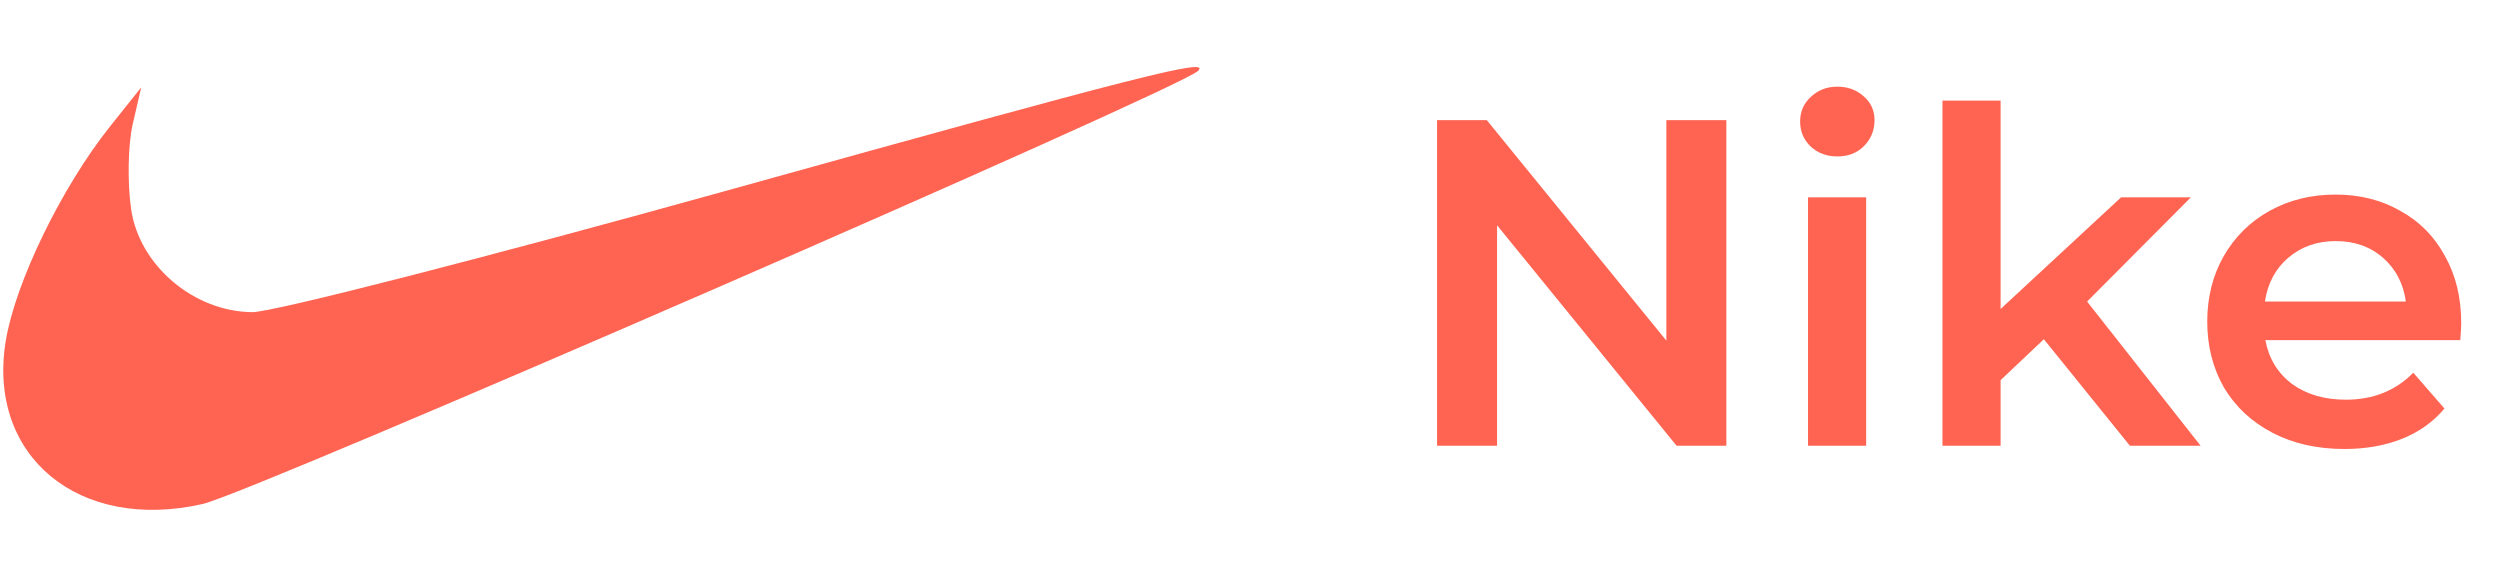
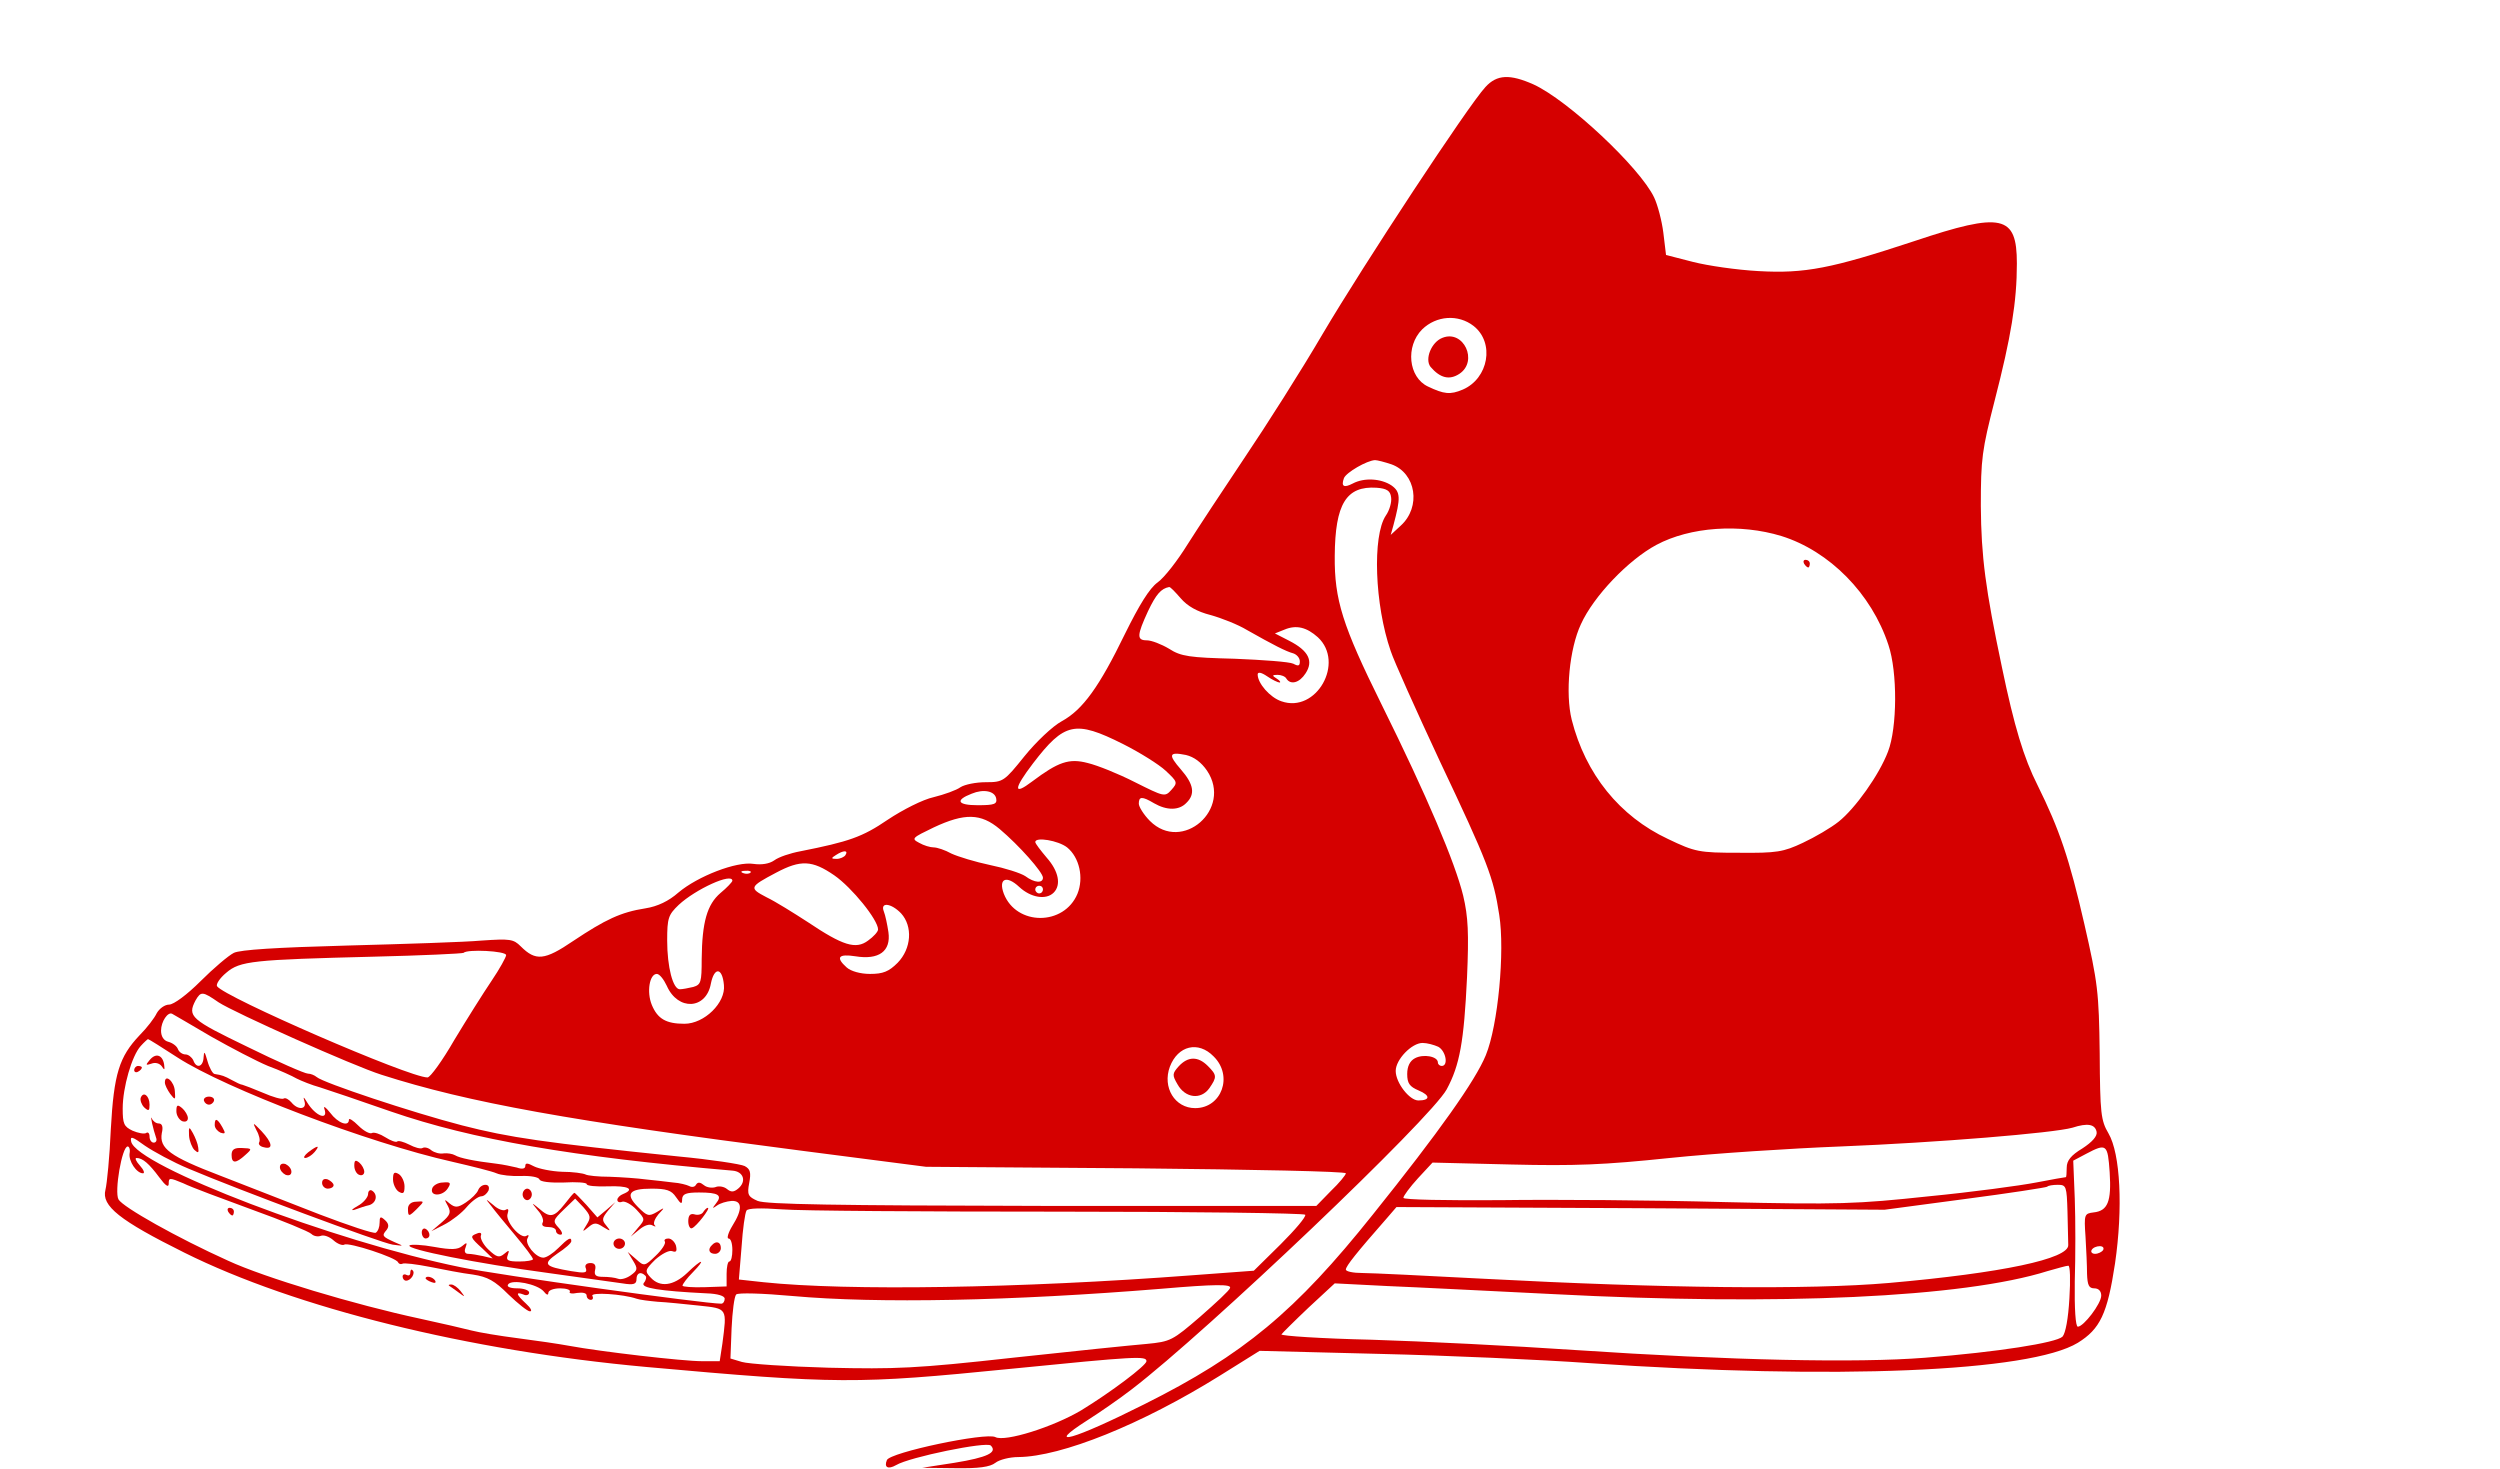
- <svg xmlns="http://www.w3.org/2000/svg" width="129" height="29" viewBox="0 0 129 29" fill="none">
-   <path d="M89.08 6.2V23H86.512L77.248 11.624V23H74.152V6.2H76.72L85.984 17.576V6.2H89.08ZM93.294 10.184H96.294V23H93.294V10.184ZM94.806 8.072C94.262 8.072 93.806 7.904 93.438 7.568C93.07 7.216 92.886 6.784 92.886 6.272C92.886 5.76 93.07 5.336 93.438 5C93.806 4.648 94.262 4.472 94.806 4.472C95.35 4.472 95.806 4.64 96.174 4.976C96.542 5.296 96.726 5.704 96.726 6.2C96.726 6.728 96.542 7.176 96.174 7.544C95.822 7.896 95.366 8.072 94.806 8.072ZM105.463 17.504L103.231 19.616V23H100.231V5.192H103.231V15.944L109.447 10.184H113.047L107.695 15.56L113.551 23H109.903L105.463 17.504ZM126.998 16.664C126.998 16.872 126.982 17.168 126.95 17.552H116.894C117.07 18.496 117.526 19.248 118.262 19.808C119.014 20.352 119.942 20.624 121.046 20.624C122.454 20.624 123.614 20.16 124.526 19.232L126.134 21.08C125.558 21.768 124.83 22.288 123.95 22.64C123.07 22.992 122.078 23.168 120.974 23.168C119.566 23.168 118.326 22.888 117.254 22.328C116.182 21.768 115.35 20.992 114.758 20C114.182 18.992 113.894 17.856 113.894 16.592C113.894 15.344 114.174 14.224 114.734 13.232C115.31 12.224 116.102 11.44 117.11 10.88C118.118 10.32 119.254 10.04 120.518 10.04C121.766 10.04 122.878 10.32 123.854 10.88C124.846 11.424 125.614 12.2 126.158 13.208C126.718 14.2 126.998 15.352 126.998 16.664ZM120.518 12.44C119.558 12.44 118.742 12.728 118.07 13.304C117.414 13.864 117.014 14.616 116.87 15.56H124.142C124.014 14.632 123.622 13.88 122.966 13.304C122.31 12.728 121.494 12.44 120.518 12.44Z" fill="#FF6452" />
-   <path fill-rule="evenodd" clip-rule="evenodd" d="M37.61 9.805C25.135 13.276 14.071 16.112 13.024 16.107C10.011 16.09 7.192 13.701 6.768 10.806C6.569 9.444 6.604 7.469 6.846 6.418L7.287 4.507L5.672 6.532C3.17 9.671 0.775 14.608 0.291 17.626C-0.659 23.552 4.086 27.46 10.465 26.004C12.994 25.427 60.955 4.557 61.822 3.656C62.483 2.969 58.945 3.867 37.61 9.805Z" fill="#FF6452" />
+ <svg xmlns="http://www.w3.org/2000/svg" version="1.0" width="652pt" height="383pt" viewBox="0 0 652 383" preserveAspectRatio="xMidYMid meet">
+   <g transform="translate(0,383) scale(0.1,-0.1)" fill="#D50000" stroke="none">
+     <path d="M3874 3603 c-44 -47 -317 -462 -424 -643 -56 -96 -149 -242 -205 -325 -55 -82 -122 -184 -148 -225 -26 -42 -60 -86 -78 -99 -21 -15 -48 -59 -85 -134 -67 -138 -110 -198 -165 -228 -24 -13 -67 -54 -97 -91 -53 -66 -56 -68 -101 -68 -26 0 -55 -6 -66 -13 -11 -8 -42 -19 -70 -26 -28 -6 -81 -33 -120 -59 -66 -45 -101 -57 -227 -82 -27 -5 -57 -15 -69 -24 -13 -9 -33 -12 -54 -9 -44 7 -145 -32 -196 -75 -25 -22 -54 -36 -86 -41 -64 -10 -104 -29 -188 -85 -75 -51 -98 -53 -137 -14 -19 19 -28 20 -102 15 -44 -4 -202 -9 -351 -13 -186 -5 -278 -11 -295 -19 -14 -7 -53 -40 -87 -74 -35 -35 -70 -61 -82 -61 -11 0 -25 -10 -32 -22 -6 -13 -26 -39 -45 -58 -53 -56 -67 -100 -75 -245 -3 -71 -10 -142 -14 -158 -11 -42 37 -80 206 -164 289 -144 741 -256 1204 -298 500 -45 549 -45 950 -5 330 33 355 34 355 20 0 -11 -93 -81 -170 -128 -74 -44 -199 -83 -224 -70 -24 13 -276 -40 -283 -60 -8 -19 3 -25 24 -13 35 21 236 62 247 51 18 -18 -9 -31 -95 -45 l-84 -13 86 -1 c61 -1 91 3 105 14 10 8 37 15 60 15 112 1 321 85 525 212 l104 65 315 -8 c173 -4 419 -15 545 -24 643 -44 1149 -23 1274 53 58 36 77 75 97 207 21 144 14 286 -17 339 -20 34 -22 52 -23 209 -2 160 -5 184 -40 337 -39 170 -65 247 -122 362 -36 71 -61 154 -93 308 -43 204 -54 288 -55 420 0 124 3 146 36 275 43 167 58 258 58 358 0 126 -38 135 -268 58 -215 -71 -285 -85 -406 -78 -56 3 -132 14 -171 24 l-70 18 -7 58 c-4 32 -15 73 -24 92 -37 78 -225 254 -315 295 -61 27 -95 26 -125 -7z m-31 -623 c56 -44 39 -137 -28 -166 -33 -14 -49 -12 -91 8 -51 24 -59 105 -15 149 37 36 94 40 134 9z m-214 -361 c64 -23 78 -111 24 -160 l-26 -24 7 25 c19 71 19 87 -5 104 -27 18 -71 21 -101 5 -23 -12 -31 -8 -23 14 6 15 60 46 81 47 6 0 25 -5 43 -11z m-1 -86 c2 -12 -4 -34 -14 -48 -35 -53 -29 -232 13 -353 8 -25 66 -154 128 -287 125 -264 140 -303 155 -401 15 -95 -3 -288 -35 -366 -27 -66 -121 -199 -295 -416 -201 -252 -337 -365 -595 -494 -185 -93 -265 -116 -149 -42 33 21 85 57 116 81 197 151 780 706 821 782 34 63 45 124 53 292 5 115 3 158 -10 213 -21 86 -94 259 -213 499 -102 206 -123 273 -122 387 1 136 30 183 109 178 27 -2 36 -8 38 -25z m1018 -101 c125 -39 235 -150 279 -284 24 -71 23 -216 -1 -278 -23 -61 -86 -149 -129 -183 -20 -16 -61 -40 -93 -55 -51 -24 -68 -27 -167 -26 -104 0 -114 2 -185 36 -126 59 -215 169 -251 311 -17 69 -6 185 24 249 33 73 124 168 197 207 88 47 218 56 326 23z m-1567 -162 c18 -21 43 -35 78 -44 29 -8 72 -25 95 -39 69 -39 102 -56 121 -61 9 -3 17 -12 17 -21 0 -12 -4 -13 -17 -6 -10 5 -79 10 -153 13 -118 3 -140 6 -171 26 -20 12 -46 22 -58 22 -27 0 -26 13 3 76 21 44 34 59 55 63 3 1 16 -13 30 -29z m358 -102 c71 -66 -4 -199 -95 -167 -30 10 -62 47 -62 70 0 7 9 6 25 -5 13 -9 28 -16 32 -16 4 0 1 5 -7 10 -13 8 -13 10 2 10 9 0 20 -4 23 -10 11 -17 34 -11 50 14 21 32 8 59 -43 85 l-37 19 25 10 c31 13 58 6 87 -20z m-509 -278 c44 -22 95 -54 112 -70 31 -29 32 -31 15 -50 -17 -19 -19 -18 -95 20 -43 22 -98 44 -123 50 -49 13 -77 3 -145 -48 -50 -38 -49 -20 2 47 82 107 110 113 234 51z m220 -70 c67 -100 -65 -215 -149 -131 -16 16 -29 37 -29 45 0 19 8 20 40 1 33 -19 65 -19 84 1 24 23 19 49 -14 87 -34 39 -32 47 13 38 21 -5 40 -19 55 -41z m-550 -72 c3 -15 -4 -18 -48 -18 -53 0 -60 13 -16 30 31 13 60 7 64 -12z m9 -80 c51 -43 113 -113 113 -127 0 -15 -22 -14 -46 4 -12 8 -53 21 -92 29 -38 8 -84 22 -101 30 -16 9 -37 16 -46 16 -9 0 -26 5 -38 12 -21 11 -18 13 38 40 81 38 123 37 172 -4z m176 -48 c32 -26 44 -79 27 -121 -35 -84 -159 -84 -192 0 -15 40 7 49 40 18 30 -28 70 -35 90 -15 20 20 13 56 -18 91 -16 19 -30 37 -30 41 0 14 60 4 83 -14z m-578 -20 c-3 -5 -14 -10 -23 -10 -15 0 -15 2 -2 10 20 13 33 13 25 0z m-29 -53 c46 -32 114 -116 114 -141 0 -6 -12 -19 -26 -29 -32 -24 -66 -13 -157 48 -37 24 -85 54 -108 65 -46 24 -45 27 25 64 64 34 94 33 152 -7z m-219 7 c-3 -3 -12 -4 -19 -1 -8 3 -5 6 6 6 11 1 17 -2 13 -5z m-47 -21 c0 -3 -14 -18 -31 -32 -35 -30 -48 -76 -49 -172 0 -61 -2 -67 -22 -73 -13 -3 -28 -6 -35 -6 -18 0 -33 58 -33 127 0 59 3 67 30 93 44 41 140 85 140 63z m810 -23 c0 -5 -4 -10 -10 -10 -5 0 -10 5 -10 10 0 6 5 10 10 10 6 0 10 -4 10 -10z m-370 -62 c31 -34 27 -92 -9 -129 -23 -23 -38 -29 -72 -29 -25 0 -50 7 -61 17 -29 26 -22 36 23 29 61 -10 93 13 86 63 -3 20 -8 44 -12 54 -10 25 19 22 45 -5z m-1030 -109 c0 -5 -17 -36 -38 -67 -21 -31 -65 -101 -97 -154 -31 -54 -63 -98 -70 -98 -48 0 -531 210 -549 238 -3 5 7 21 24 35 36 31 69 34 385 42 126 3 231 8 234 10 9 10 111 5 111 -6z m568 -78 c5 -46 -51 -101 -103 -101 -48 0 -70 13 -85 49 -14 34 -6 81 13 81 7 0 18 -14 26 -31 29 -66 103 -62 115 6 9 44 30 42 34 -4z m-1318 -45 c41 -27 352 -166 425 -189 228 -73 491 -120 1095 -198 l325 -42 548 -4 c301 -3 547 -8 547 -13 0 -4 -17 -25 -39 -46 l-38 -39 -714 0 c-542 1 -721 4 -743 13 -25 11 -28 16 -22 47 5 27 3 36 -12 44 -10 5 -88 17 -173 25 -349 36 -440 49 -564 81 -131 34 -362 111 -379 126 -6 5 -16 9 -23 9 -8 0 -79 31 -158 70 -147 71 -157 79 -135 121 14 24 18 24 60 -5z m-20 -89 c53 -30 120 -65 149 -77 30 -11 63 -26 75 -33 12 -6 39 -17 61 -23 22 -7 105 -35 185 -63 212 -73 472 -118 890 -154 29 -2 38 -28 15 -47 -11 -9 -18 -10 -29 -1 -7 6 -21 9 -30 5 -9 -3 -23 -1 -30 5 -10 8 -16 9 -21 1 -3 -6 -11 -7 -18 -3 -6 3 -25 8 -41 9 -17 2 -49 6 -71 8 -22 3 -65 6 -95 7 -30 0 -58 3 -63 6 -6 3 -33 7 -61 7 -28 1 -61 8 -73 14 -17 9 -23 10 -23 1 0 -7 -8 -9 -22 -4 -13 3 -36 8 -53 10 -59 7 -97 15 -108 22 -7 4 -20 6 -30 5 -10 -2 -24 2 -32 8 -8 7 -18 9 -23 6 -5 -3 -20 1 -35 9 -14 7 -28 11 -31 8 -3 -3 -17 2 -31 11 -14 9 -30 14 -35 11 -5 -3 -21 5 -35 19 -14 14 -25 21 -25 16 0 -20 -29 -9 -49 18 -12 15 -18 19 -15 10 11 -32 -23 -19 -45 17 -9 15 -11 16 -7 3 7 -22 -17 -24 -34 -3 -7 8 -16 13 -20 10 -5 -3 -29 4 -54 15 -26 11 -50 20 -54 21 -4 0 -16 6 -27 12 -20 11 -26 13 -45 16 -5 0 -14 16 -19 34 -7 25 -9 27 -10 10 -1 -26 -19 -31 -27 -8 -4 8 -13 15 -20 15 -8 0 -17 6 -20 14 -3 8 -14 16 -25 19 -12 3 -19 14 -19 29 0 24 18 50 29 44 3 -2 49 -28 101 -59z m-87 -55 c125 -81 498 -223 717 -272 52 -12 104 -25 115 -30 11 -5 40 -8 64 -7 25 1 46 -3 48 -9 2 -6 27 -9 63 -8 33 2 60 0 60 -4 0 -5 25 -7 55 -6 53 2 72 -7 40 -20 -8 -3 -15 -10 -15 -15 0 -6 6 -8 13 -5 7 2 24 -7 37 -21 23 -25 23 -25 4 -47 l-19 -23 22 18 c13 11 27 16 35 11 7 -4 10 -3 5 1 -4 5 1 17 10 28 18 19 17 19 -4 6 -21 -12 -25 -11 -49 13 -34 34 -24 48 35 48 39 0 52 -4 64 -22 13 -19 16 -20 16 -5 1 13 10 17 44 17 51 0 62 -7 44 -29 -10 -13 -10 -14 3 -5 8 6 25 11 38 12 28 1 29 -22 2 -65 -11 -18 -15 -33 -10 -33 6 0 10 -13 10 -30 0 -16 -3 -30 -8 -30 -4 0 -7 -15 -7 -32 l0 -33 -57 -2 c-32 -1 -58 1 -58 4 0 4 12 20 27 35 36 37 24 36 -15 -2 -36 -34 -71 -38 -95 -12 -16 17 -15 20 12 47 17 15 36 25 44 22 11 -4 13 0 10 14 -3 10 -12 19 -20 19 -8 0 -12 -4 -9 -8 3 -5 -8 -22 -24 -37 -29 -28 -30 -28 -51 -9 l-22 19 14 -23 c13 -21 12 -25 -6 -38 -11 -8 -26 -12 -33 -9 -8 3 -25 5 -39 5 -19 0 -24 4 -21 18 3 12 -1 18 -12 18 -11 0 -16 -6 -12 -14 4 -12 -3 -13 -39 -7 -70 12 -75 18 -35 46 20 13 36 27 36 32 0 12 -8 8 -34 -18 -14 -14 -31 -25 -39 -25 -20 0 -50 37 -41 51 4 7 3 10 -3 6 -15 -10 -57 39 -49 58 3 10 2 14 -5 10 -6 -4 -20 1 -32 12 -22 18 -22 18 -6 -2 8 -11 36 -45 62 -76 26 -31 47 -59 47 -63 0 -3 -16 -6 -36 -6 -29 0 -35 3 -30 16 5 14 4 15 -9 4 -13 -11 -20 -9 -41 11 -13 12 -22 29 -20 36 3 7 -1 10 -10 6 -19 -7 -18 -10 14 -39 l27 -26 -25 6 c-14 3 -31 6 -39 6 -8 0 -11 6 -7 16 5 14 4 15 -9 4 -11 -9 -28 -10 -72 -2 -32 6 -61 7 -65 4 -10 -10 176 -47 362 -72 85 -12 172 -24 193 -27 30 -5 37 -2 37 11 0 16 11 21 23 9 4 -3 2 -12 -4 -19 -10 -13 42 -21 163 -27 31 -1 48 -7 48 -14 0 -7 -4 -13 -9 -13 -45 0 -584 75 -679 95 -330 67 -848 265 -860 328 -3 15 3 13 36 -11 22 -15 73 -43 114 -60 127 -54 500 -193 532 -198 30 -4 30 -4 6 6 -33 15 -35 17 -22 32 7 9 6 17 -4 26 -12 11 -14 9 -14 -7 0 -11 -4 -22 -10 -26 -5 -3 -71 19 -147 48 -76 30 -193 75 -259 101 -131 50 -159 71 -152 111 4 16 1 25 -8 25 -7 0 -15 6 -18 13 -6 13 4 -30 11 -50 3 -7 0 -13 -6 -13 -6 0 -11 7 -11 16 0 8 -4 13 -9 9 -5 -3 -21 0 -35 6 -23 11 -26 18 -26 58 0 55 24 138 47 163 9 10 18 18 19 18 2 0 37 -22 77 -48z m3288 28 c20 -11 27 -50 9 -50 -5 0 -10 4 -10 9 0 16 -38 23 -60 11 -13 -7 -20 -21 -20 -41 0 -24 6 -33 30 -43 31 -13 30 -26 -1 -26 -23 0 -59 46 -59 77 0 30 42 73 70 73 12 0 30 -5 41 -10z m-586 -25 c52 -51 21 -135 -48 -135 -53 0 -86 54 -66 108 21 55 74 68 114 27z m2303 -197 c2 -11 -11 -26 -37 -43 -30 -18 -41 -32 -41 -50 0 -14 -1 -25 -2 -25 -2 0 -37 -6 -78 -14 -41 -8 -167 -25 -280 -36 -188 -20 -233 -22 -535 -15 -181 5 -444 7 -582 5 -140 -1 -253 1 -253 6 0 5 17 28 38 51 l38 41 204 -5 c168 -4 243 -1 415 17 116 12 316 25 445 30 251 10 556 35 605 49 40 13 59 9 63 -11z m-5130 -56 c-3 -20 18 -52 35 -52 5 0 2 9 -8 20 -10 11 -14 20 -9 20 16 0 33 -15 59 -50 17 -23 25 -28 25 -17 0 16 2 16 38 1 20 -10 101 -40 180 -69 78 -28 148 -57 154 -63 6 -6 17 -8 25 -5 7 3 22 -2 33 -12 10 -9 23 -14 28 -11 11 7 136 -34 140 -46 2 -4 7 -6 11 -4 4 3 36 -1 72 -8 35 -7 86 -17 112 -20 39 -6 57 -16 93 -52 25 -24 50 -44 56 -44 7 0 2 9 -10 20 -26 24 -28 32 -7 24 8 -4 15 -1 15 5 0 6 -14 11 -31 11 -18 0 -28 4 -24 10 9 15 77 1 93 -18 7 -9 12 -11 12 -4 0 7 14 12 31 12 16 0 28 -4 25 -9 -3 -4 6 -6 19 -3 15 2 25 0 25 -7 0 -6 5 -11 11 -11 5 0 7 5 4 10 -7 11 81 5 115 -7 8 -3 33 -6 55 -8 22 -1 70 -6 108 -10 75 -8 73 -6 61 -99 l-7 -46 -46 0 c-51 0 -265 25 -346 40 -27 5 -88 14 -135 20 -47 6 -101 15 -120 20 -19 5 -80 19 -135 31 -168 36 -405 107 -500 151 -133 60 -275 140 -286 160 -11 20 9 138 24 138 4 0 7 -8 5 -18z m5164 -49 c5 -77 -5 -101 -42 -105 -24 -3 -25 -5 -21 -63 2 -33 4 -77 4 -97 1 -30 5 -38 19 -38 11 0 18 -7 18 -19 0 -21 -46 -81 -61 -81 -6 0 -9 47 -8 118 2 64 2 162 0 216 l-4 99 34 18 c53 28 56 25 61 -48z m-110 -103 c1 -38 2 -77 2 -87 2 -36 -173 -73 -468 -99 -207 -18 -586 -14 -1056 11 -151 8 -294 15 -317 15 -24 0 -43 4 -43 9 0 9 28 44 107 134 l25 29 636 -3 637 -4 210 28 c115 15 211 30 214 32 2 3 15 5 28 5 22 0 23 -4 25 -70z m-2630 0 c350 0 639 -4 642 -8 3 -5 -26 -39 -64 -77 l-70 -69 -162 -12 c-449 -34 -898 -41 -1117 -18 l-64 7 7 85 c3 46 9 89 13 95 4 6 37 7 92 3 47 -4 373 -6 723 -6z m2723 -100 c-3 -5 -13 -10 -21 -10 -8 0 -12 5 -9 10 3 6 13 10 21 10 8 0 12 -4 9 -10z m-88 -126 c-3 -53 -10 -91 -18 -100 -17 -16 -168 -40 -359 -55 -177 -14 -506 -7 -910 20 -162 11 -402 23 -533 27 -131 3 -237 10 -235 14 2 3 34 35 71 70 l68 63 137 -7 c75 -3 270 -13 432 -21 591 -31 1071 -9 1290 60 25 7 49 14 54 14 5 1 6 -37 3 -85z m-2189 27 c-1 -6 -37 -39 -78 -75 -72 -62 -77 -65 -140 -71 -36 -3 -193 -19 -349 -36 -251 -28 -306 -30 -480 -26 -108 3 -209 10 -226 15 l-30 9 3 79 c2 43 7 83 12 88 5 5 69 3 147 -4 222 -20 571 -13 963 19 140 12 182 12 178 2z" />
+     <path d="M3762 2949 c-29 -11 -47 -56 -31 -76 25 -29 49 -35 75 -18 50 33 11 116 -44 94z" />
+     <path d="M4705 2360 c3 -5 8 -10 11 -10 2 0 4 5 4 10 0 6 -5 10 -11 10 -5 0 -7 -4 -4 -10z" />
+     <path d="M390 1065 c-11 -13 -10 -14 5 -9 10 4 21 1 27 -7 7 -11 8 -10 6 5 -4 25 -22 31 -38 11z" />
+     <path d="M350 1039 c0 -5 5 -7 10 -4 6 3 10 8 10 11 0 2 -4 4 -10 4 -5 0 -10 -5 -10 -11z" />
+     <path d="M430 1007 c0 -7 7 -20 14 -30 13 -17 14 -16 12 7 -1 25 -26 47 -26 23z" />
+     <path d="M367 967 c-2 -6 2 -18 9 -25 12 -11 14 -9 14 7 0 23 -16 36 -23 18z" />
+     <path d="M532 959 c2 -6 8 -10 13 -10 5 0 11 4 13 10 2 6 -4 11 -13 11 -9 0 -15 -5 -13 -11z" />
+     <path d="M460 932 c0 -11 7 -22 15 -26 9 -3 15 0 15 8 0 7 -7 19 -15 26 -12 10 -15 9 -15 -8z" />
+     <path d="M560 896 c0 -8 7 -16 15 -20 13 -4 14 -2 5 14 -13 23 -20 26 -20 6z" />
+     <path d="M669 882 c7 -12 10 -26 7 -31 -3 -5 2 -11 12 -13 26 -7 22 12 -6 42 -23 24 -24 24 -13 2z" />
+     <path d="M493 868 c1 -14 8 -31 14 -37 10 -9 12 -8 10 6 -1 10 -8 27 -14 38 -10 18 -11 17 -10 -7z" />
+     <path d="M604 818 c0 -23 11 -23 36 0 18 16 18 17 -9 18 -20 1 -27 -4 -27 -18z" />
+     <path d="M804 825 c-10 -8 -14 -15 -8 -15 6 0 17 7 24 15 16 19 9 19 -16 0z" />
+     <path d="M924 790 c0 -11 6 -22 13 -24 7 -3 13 1 13 8 0 7 -6 18 -13 24 -10 8 -13 6 -13 -8z" />
+     <path d="M730 786 c0 -8 7 -16 15 -20 9 -3 15 0 15 8 0 8 -7 16 -15 20 -9 3 -15 0 -15 -8z" />
+     <path d="M1025 754 c0 -12 7 -27 15 -32 12 -7 15 -4 15 14 0 12 -7 27 -15 32 -12 7 -15 4 -15 -14z" />
+     <path d="M840 745 c0 -8 7 -15 15 -15 8 0 15 4 15 9 0 5 -7 11 -15 15 -9 3 -15 0 -15 -9z" />
+     <path d="M1127 730 c-6 -21 28 -20 41 1 9 14 7 17 -13 15 -13 0 -26 -8 -28 -16z" />
+     <path d="M1247 726 c-3 -8 -17 -22 -32 -32 -21 -14 -28 -14 -42 -3 -15 13 -15 12 -5 -6 9 -17 6 -24 -16 -43 l-27 -23 35 18 c19 10 45 30 58 46 13 15 30 27 37 27 7 0 15 7 19 15 3 9 0 15 -8 15 -8 0 -16 -6 -19 -14z" />
+     <path d="M960 716 c0 -8 -12 -23 -27 -31 -16 -9 -19 -13 -8 -10 11 4 28 10 38 12 19 6 23 28 7 38 -5 3 -10 -1 -10 -9z" />
+     <path d="M1363 715 c0 -8 6 -15 12 -15 6 0 12 7 12 15 0 8 -6 15 -12 15 -6 0 -12 -7 -12 -15z" />
+     <path d="M1472 689 c-27 -34 -38 -36 -66 -11 -21 17 -21 17 -3 -5 11 -12 16 -27 12 -32 -3 -7 2 -11 14 -11 12 0 21 -4 21 -10 0 -5 5 -10 12 -10 6 0 5 7 -5 18 -16 17 -15 20 13 47 l30 29 22 -23 c18 -21 20 -26 8 -45 -12 -19 -12 -20 4 -7 15 13 21 13 39 1 20 -12 21 -12 8 4 -12 14 -11 19 5 39 l19 22 -23 -20 -24 -20 -29 33 c-16 17 -30 32 -31 31 -2 0 -13 -13 -26 -30z" />
+     <path d="M1064 678 c0 -22 2 -22 25 1 18 18 18 19 -3 17 -14 0 -22 -8 -22 -18z" />
+     <path d="M1834 669 c-3 -6 -14 -9 -23 -6 -11 3 -16 -3 -16 -18 0 -12 5 -21 10 -18 11 4 49 53 41 53 -3 0 -8 -5 -12 -11z" />
+     <path d="M1100 616 c0 -9 5 -16 10 -16 6 0 10 4 10 9 0 6 -4 13 -10 16 -5 3 -10 -1 -10 -9z" />
+     <path d="M1600 587 c0 -8 7 -14 15 -14 8 0 15 6 15 14 0 7 -7 13 -15 13 -8 0 -15 -6 -15 -13z" />
+     <path d="M1857 583 c-12 -11 -8 -23 8 -23 8 0 15 7 15 15 0 16 -12 20 -23 8z" />
+     <path d="M3074 1049 c-17 -19 -17 -23 -3 -47 20 -36 61 -41 83 -10 20 29 20 34 -4 58 -26 26 -52 25 -76 -1z" />
+     <path d="M595 670 c3 -5 8 -10 11 -10 2 0 4 5 4 10 0 6 -5 10 -11 10 -5 0 -7 -4 -4 -10z" />
+     <path d="M1070 511 c0 -7 -4 -9 -10 -6 -5 3 -10 1 -10 -4 0 -6 4 -11 9 -11 13 0 25 20 17 27 -3 4 -6 1 -6 -6z" />
+     <path d="M1110 496 c0 -2 7 -7 16 -10 8 -3 12 -2 9 4 -6 10 -25 14 -25 6z" />
+     <path d="M1171 477 c2 -1 13 -9 24 -17 19 -14 19 -14 6 3 -7 9 -18 17 -24 17 -6 0 -8 -1 -6 -3z" />
+   </g>
</svg>
